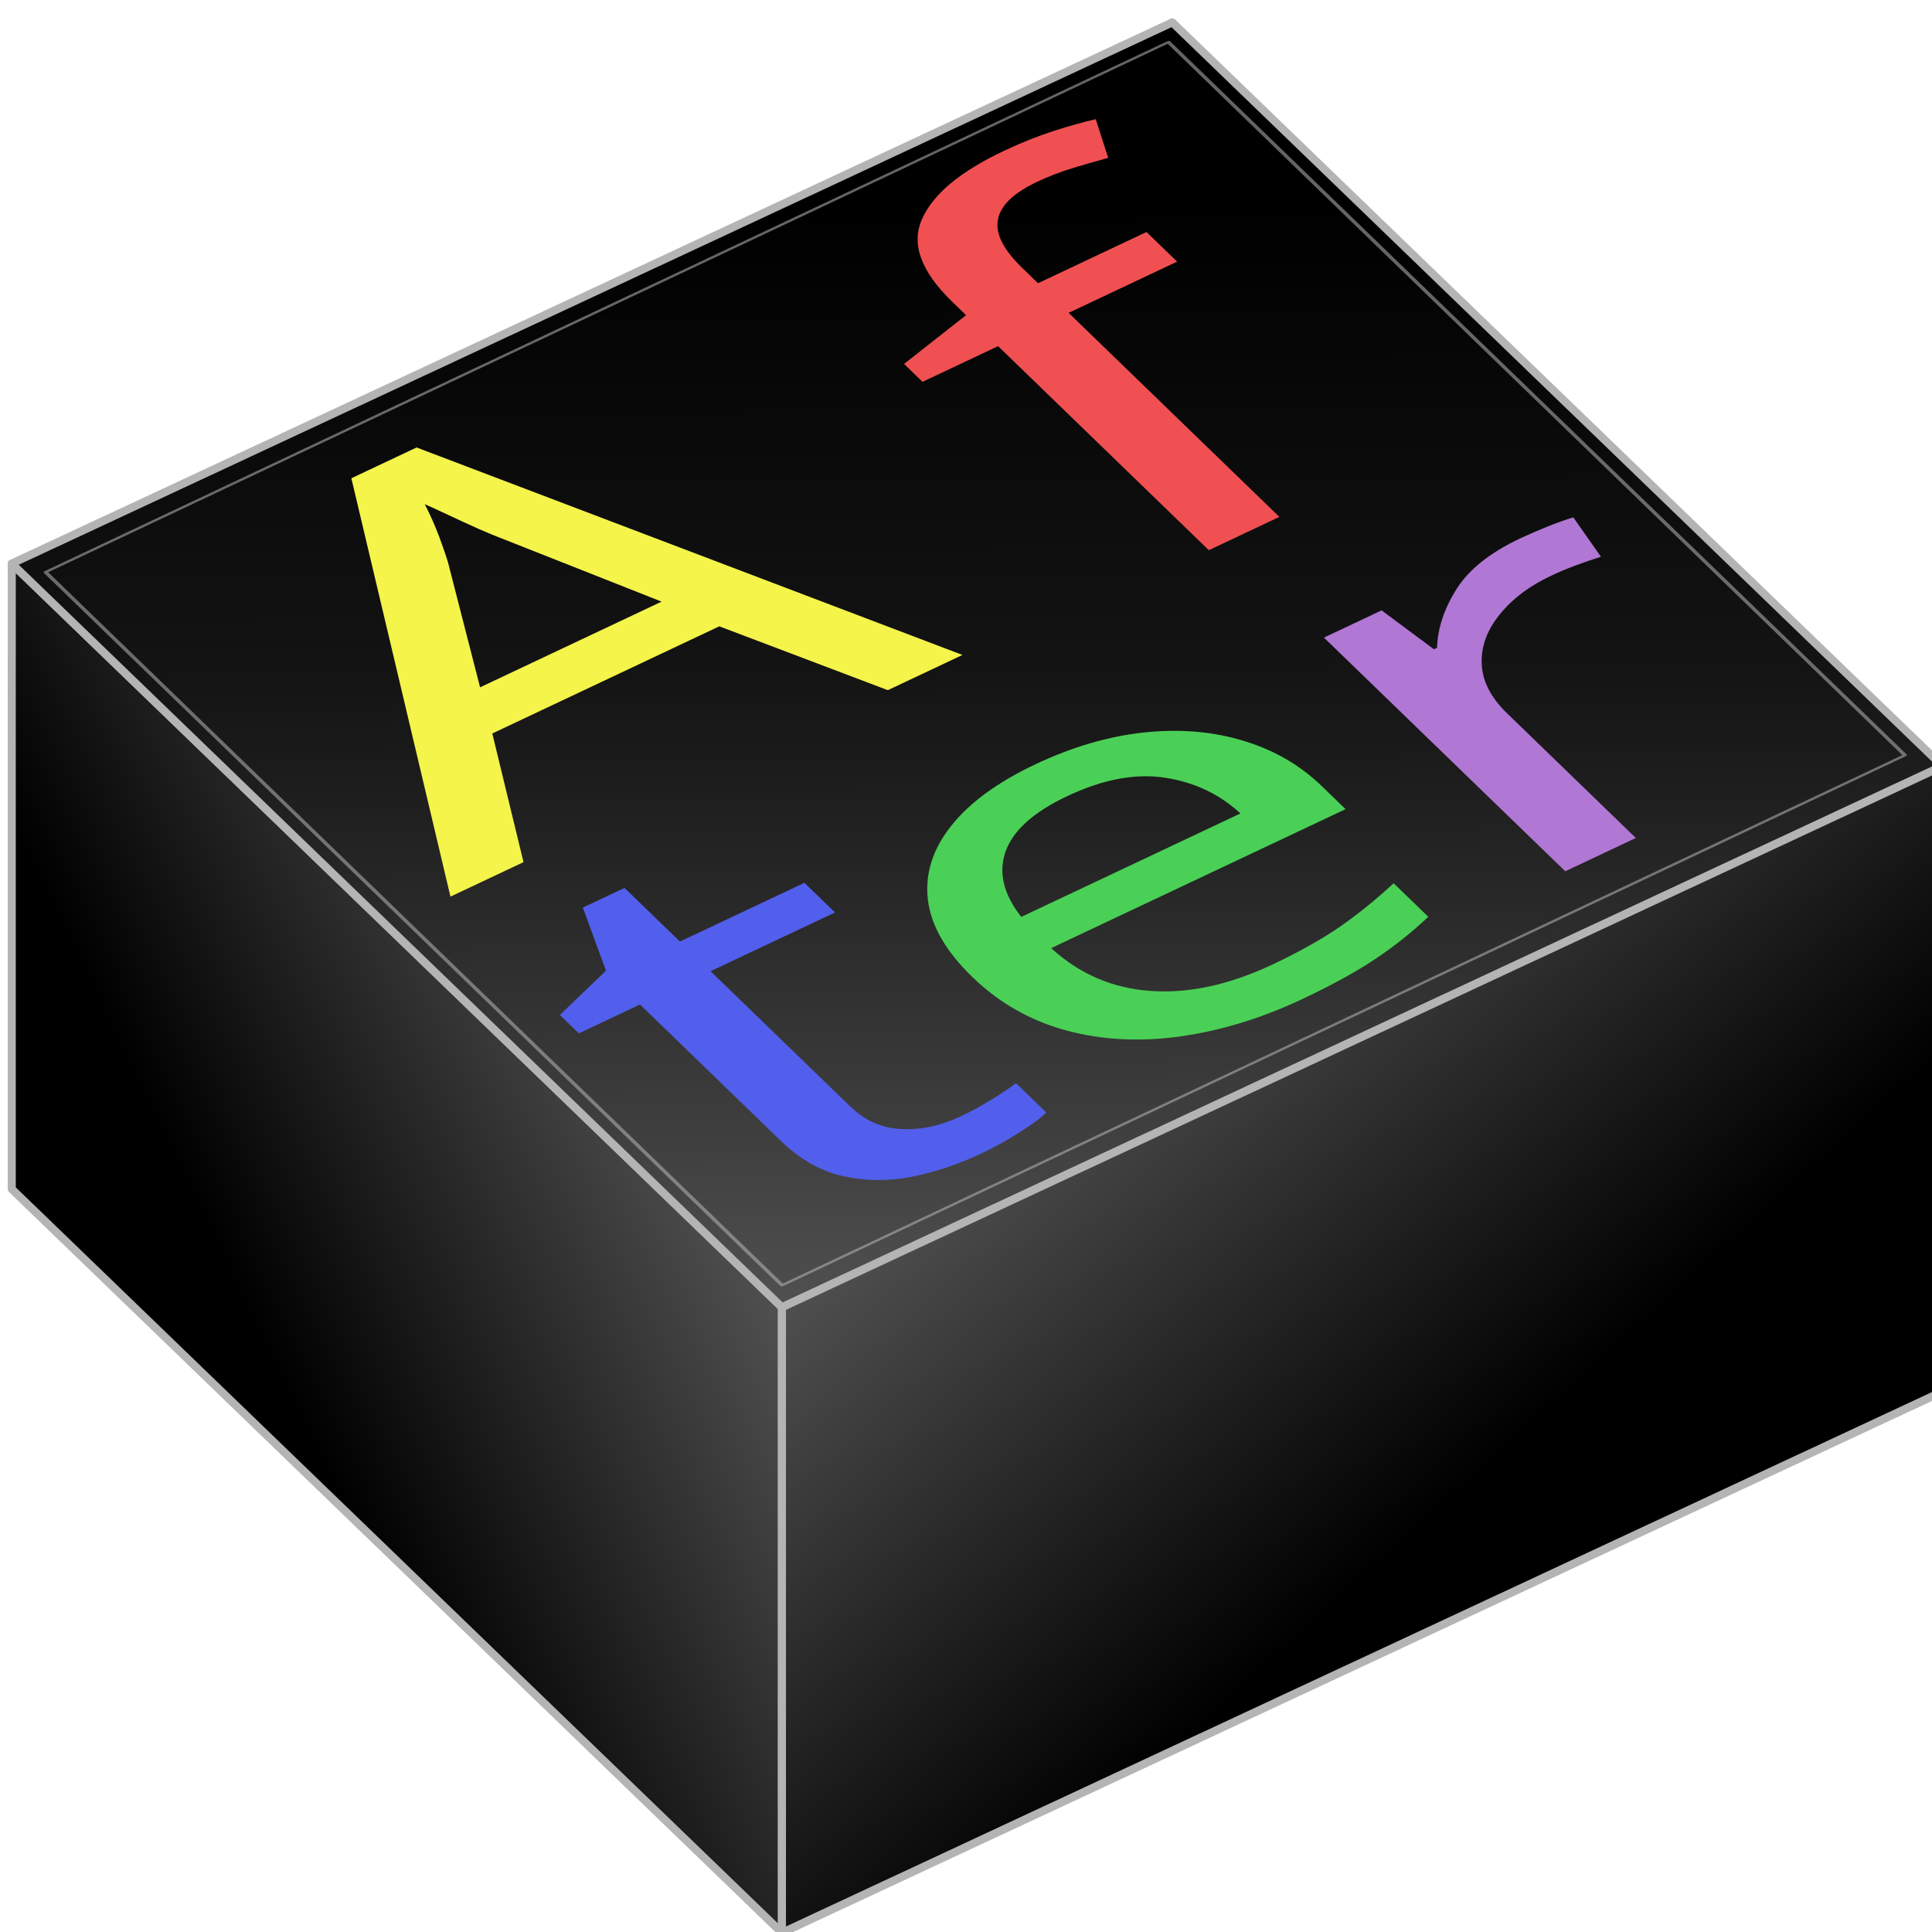
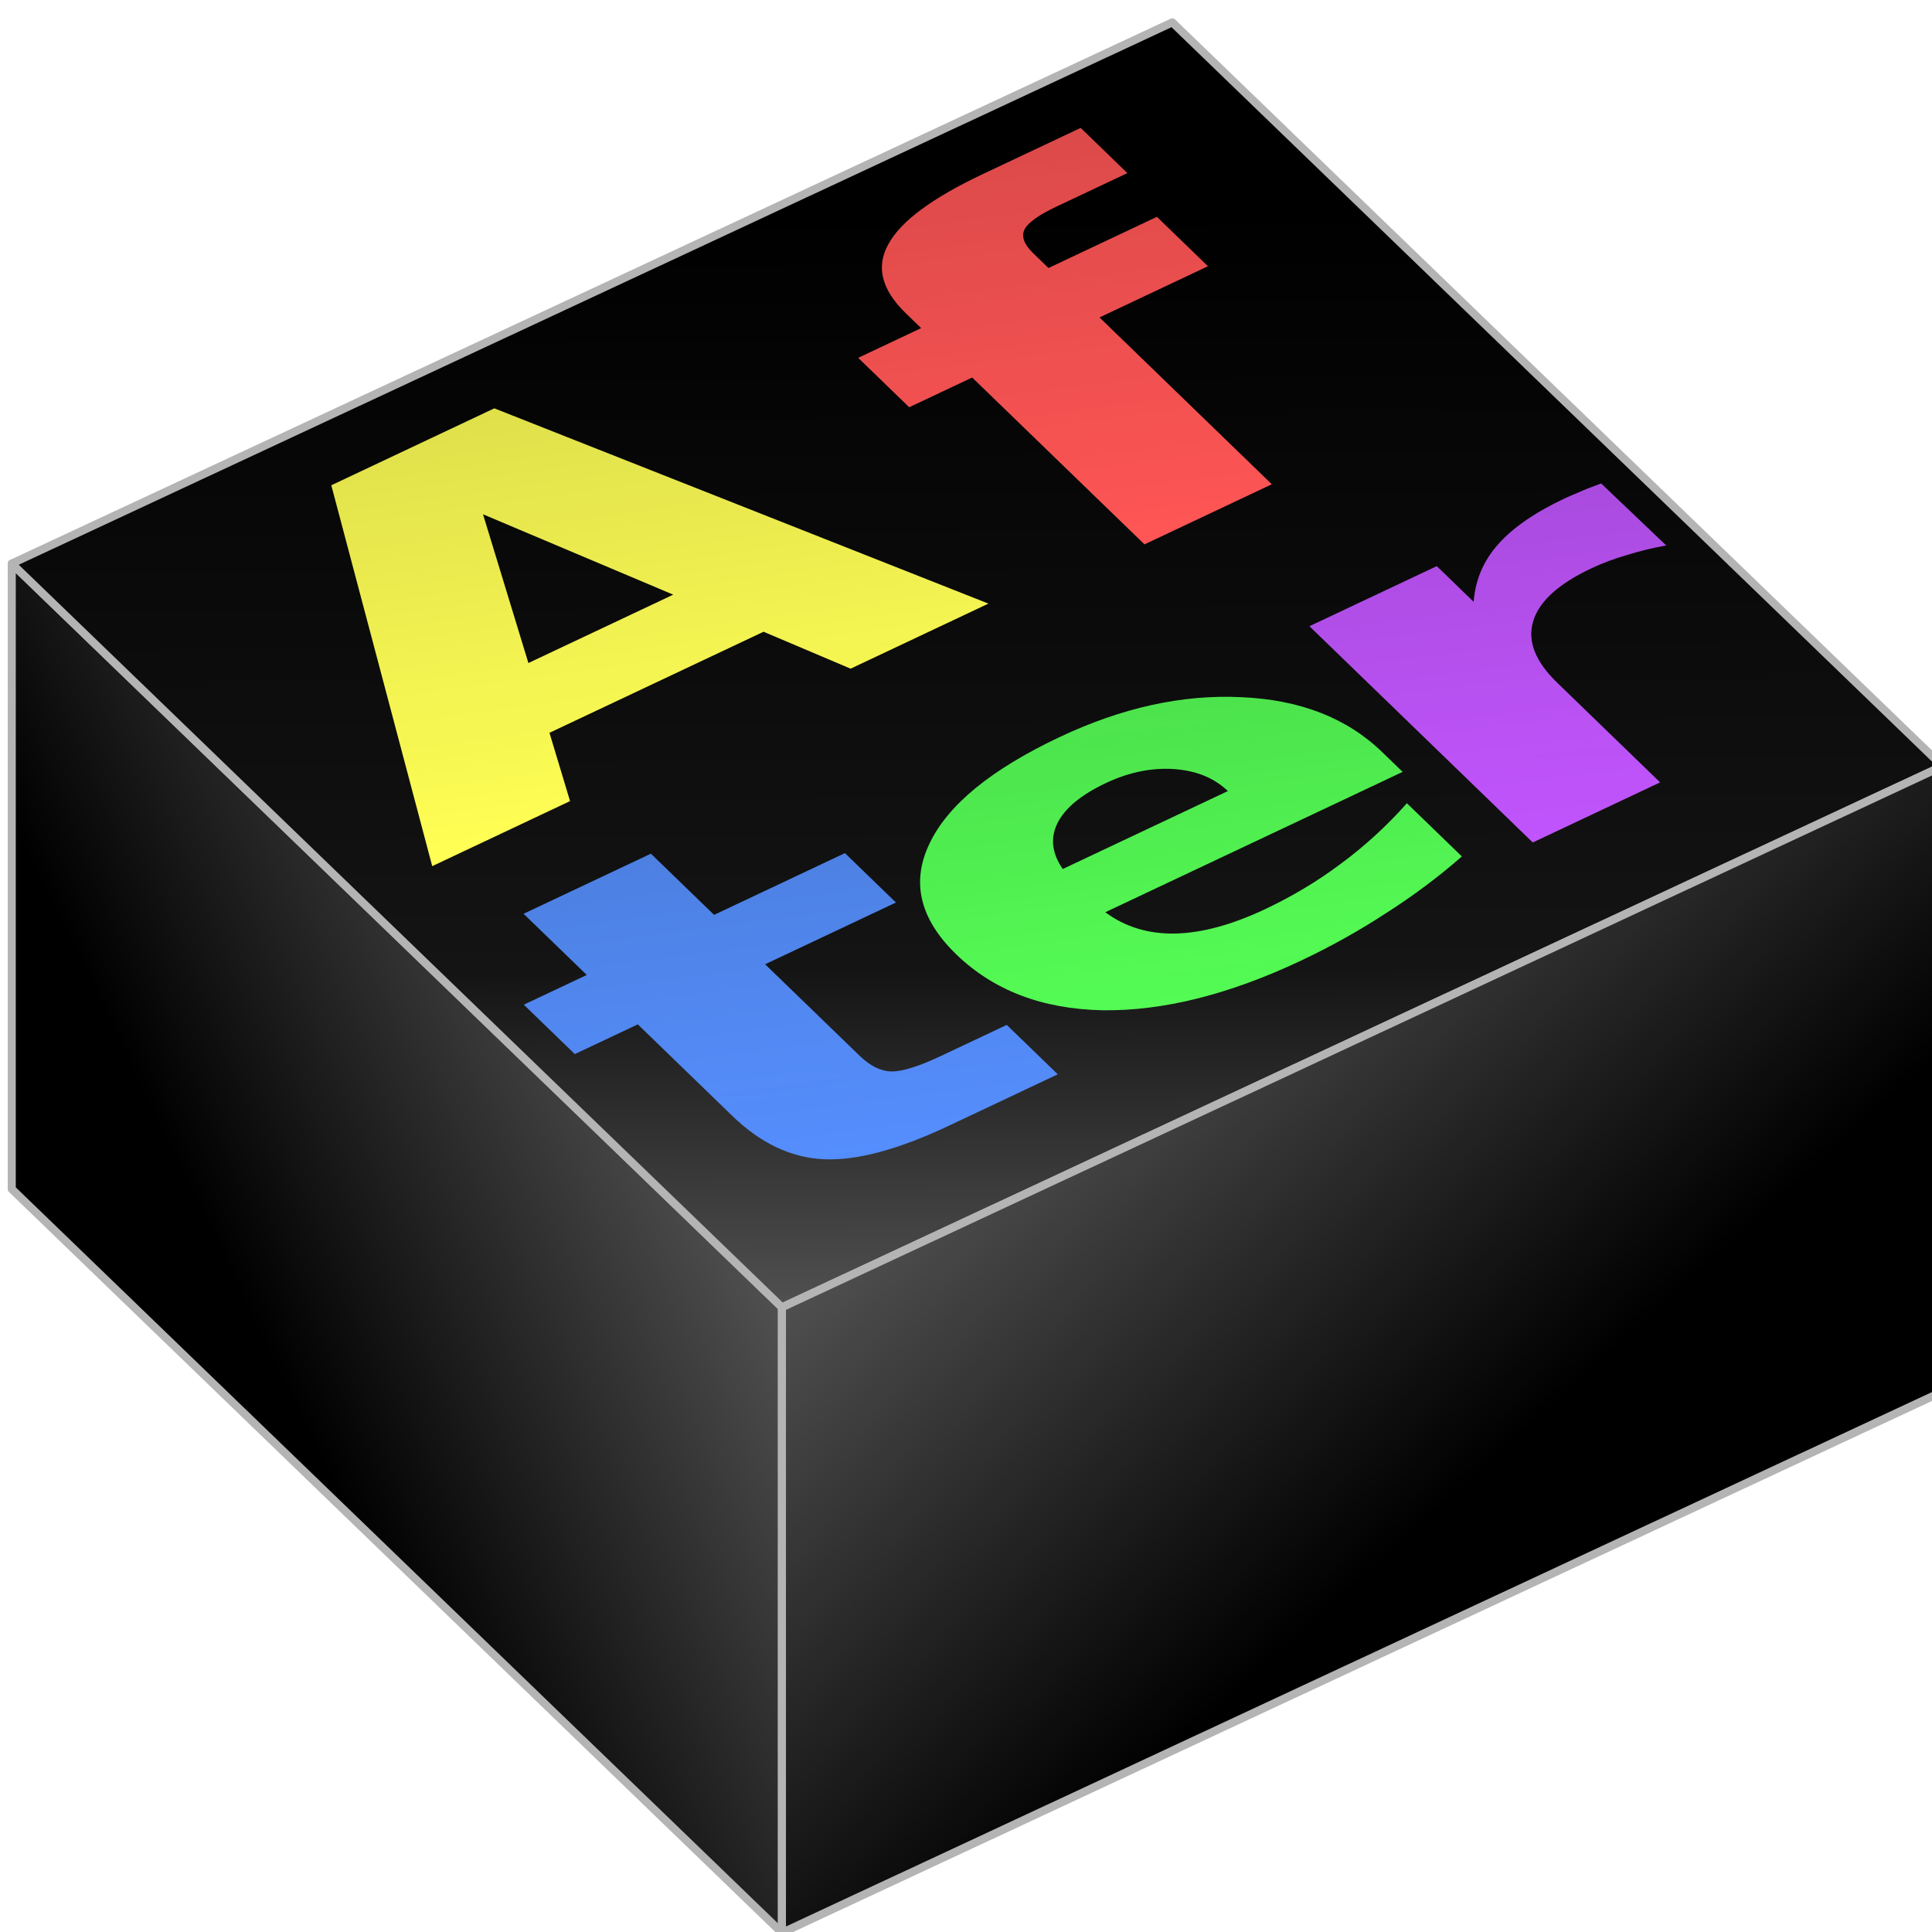
<svg xmlns="http://www.w3.org/2000/svg" xmlns:xlink="http://www.w3.org/1999/xlink" width="48" height="48" viewBox="0 0 48 48" id="svg2" version="1.1">
  <defs id="defs4">
+     <linearGradient id="linearGradient4382">
+       <stop style="stop-color:#c255ff;stop-opacity:1" offset="0" id="stop4384" />
+       <stop style="stop-color:#c255ff;stop-opacity:0.863" offset="1" id="stop4386" />
+     </linearGradient>
+     <linearGradient id="linearGradient4374">
+       <stop style="stop-color:#55ff55;stop-opacity:1" offset="0" id="stop4376" />
+       <stop style="stop-color:#55ff55;stop-opacity:0.863" offset="1" id="stop4378" />
+     </linearGradient>
+     <linearGradient id="linearGradient4366">
+       <stop style="stop-color:#558eff;stop-opacity:1" offset="0" id="stop4368" />
+       <stop style="stop-color:#5590ff;stop-opacity:0.863" offset="1" id="stop4370" />
+     </linearGradient>
+     <linearGradient id="linearGradient4356">
+       <stop style="stop-color:#ff5555;stop-opacity:1" offset="0" id="stop4358" />
+       <stop style="stop-color:#ff5555;stop-opacity:0.863" offset="1" id="stop4360" />
+     </linearGradient>
+     <linearGradient id="linearGradient4348">
+       <stop style="stop-color:#ffff55;stop-opacity:1" offset="0" id="stop4350" />
+       <stop style="stop-color:#ffff55;stop-opacity:0.863" offset="1" id="stop4352" />
+     </linearGradient>
    <linearGradient id="linearGradient4343">
      <stop style="stop-color:#505050;stop-opacity:1" offset="0" id="stop4345" />
      <stop style="stop-color:#000000;stop-opacity:1" offset="1" id="stop4347" />
    </linearGradient>
    <linearGradient id="linearGradient4335">
      <stop style="stop-color:#505050;stop-opacity:1" offset="0" id="stop4337" />
      <stop style="stop-color:#000000;stop-opacity:1" offset="1" id="stop4339" />
    </linearGradient>
    <linearGradient id="linearGradient4327">
      <stop style="stop-color:#505050;stop-opacity:1" offset="0" id="stop4329" />
-       <stop id="stop4351" offset="0.571" style="stop-color:#141414;stop-opacity:1" />
+       <stop id="stop4351" offset="0.305" style="stop-color:#141414;stop-opacity:1" />
      <stop style="stop-color:#000000;stop-opacity:1" offset="1" id="stop4331" />
    </linearGradient>
    <linearGradient xlink:href="#linearGradient4327" id="linearGradient4333" x1="19.478" y1="32.411" x2="19.343" y2="5.179" gradientUnits="userSpaceOnUse" />
    <linearGradient xlink:href="#linearGradient4335" id="linearGradient4341" x1="19.427" y1="32.277" x2="29.429" y2="43.268" gradientUnits="userSpaceOnUse" />
    <linearGradient xlink:href="#linearGradient4343" id="linearGradient4349" x1="19.399" y1="32.529" x2="8.661" y2="37.732" gradientUnits="userSpaceOnUse" />
+     <linearGradient xlink:href="#linearGradient4348" id="linearGradient4354" x1="-6.792" y1="29.549" x2="0.39" y2="16.135" gradientUnits="userSpaceOnUse" />
+     <linearGradient xlink:href="#linearGradient4356" id="linearGradient4364" x1="8.407" y1="29.613" x2="14.905" y2="18.033" gradientUnits="userSpaceOnUse" />
+     <linearGradient xlink:href="#linearGradient4366" id="linearGradient4372" x1="-6.369" y1="43.244" x2="-0.478" y2="32.668" gradientUnits="userSpaceOnUse" />
+     <linearGradient xlink:href="#linearGradient4374" id="linearGradient4380" x1="1.506" y1="44.389" x2="7.693" y2="32.908" gradientUnits="userSpaceOnUse" />
+     <linearGradient xlink:href="#linearGradient4382" id="linearGradient4388" x1="9.728" y1="43.853" x2="15.914" y2="33.149" gradientUnits="userSpaceOnUse" />
  </defs>
  <g id="layer2" style="display:inline">
    <path id="path4309" style="fill:#323232;fill-opacity:1;fill-rule:evenodd;stroke:none;stroke-width:1;stroke-linecap:butt;stroke-linejoin:round;stroke-miterlimit:4;stroke-dasharray:none;stroke-dashoffset:10.89;stroke-opacity:1" d="m 29.126,0.556 0,15.54 -28.834,13.446 0,-15.54 z" />
    <path id="path4311" style="fill:#323232;fill-opacity:1;fill-rule:evenodd;stroke:none;stroke-width:1;stroke-linecap:butt;stroke-linejoin:round;stroke-miterlimit:4;stroke-dasharray:none;stroke-dashoffset:10.89;stroke-opacity:1" d="M 48.261,34.574 19.427,48.02 0.292,29.541 29.126,16.096 Z" />
    <path id="path4313" style="fill:#323232;fill-opacity:1;fill-rule:evenodd;stroke:none;stroke-width:1;stroke-linecap:butt;stroke-linejoin:round;stroke-miterlimit:4;stroke-dasharray:none;stroke-dashoffset:10.89;stroke-opacity:1" d="m 48.261,19.034 0,15.54 -19.135,-18.478 0,-15.54 z" />
    <path id="path4315" style="fill:url(#linearGradient4349);fill-opacity:1;fill-rule:evenodd;stroke:#b4b4b4;stroke-width:0.2;stroke-linecap:butt;stroke-linejoin:round;stroke-miterlimit:4;stroke-dasharray:none;stroke-dashoffset:10.89;stroke-opacity:1" d="m 19.427,32.48 0,15.54 -19.135,-18.478 0,-15.54 z" />
    <path id="path4317" style="fill:url(#linearGradient4333);fill-opacity:1;fill-rule:evenodd;stroke:#b4b4b4;stroke-width:0.2;stroke-linecap:butt;stroke-linejoin:round;stroke-miterlimit:4;stroke-dasharray:none;stroke-dashoffset:10.89;stroke-opacity:1" d="M 48.261,19.034 19.427,32.48 0.292,14.002 29.126,0.556 Z" />
    <path id="path4319" style="fill:url(#linearGradient4341);fill-opacity:1;fill-rule:evenodd;stroke:#b4b4b4;stroke-width:0.2;stroke-linecap:butt;stroke-linejoin:round;stroke-miterlimit:4;stroke-dasharray:none;stroke-dashoffset:10.89;stroke-opacity:1" d="m 48.261,19.034 0,15.54 -28.834,13.446 0,-15.54 z" />
-     <g id="g4487" transform="matrix(0.498532,-0.2353158,0.2796946,0.2708132,24.75501,43.87107)">
-       <text id="text4456" y="-69.5" x="11.786" style="font-style:normal;font-variant:normal;font-weight:500;font-stretch:normal;font-size:40px;line-height:125%;font-family:'Goha-Tibeb Zemen';-inkscape-font-specification:'Goha-Tibeb Zemen Medium';letter-spacing:0px;word-spacing:0px;fill:#f9f94c;fill-opacity:1;stroke:none;stroke-width:1px;stroke-linecap:butt;stroke-linejoin:miter;stroke-opacity:1" xml:space="preserve">
-         <tspan y="-69.5" x="11.786" id="tspan4458">A</tspan>
-       </text>
-       <text id="text4460" y="-68.786" x="44.821" style="font-style:normal;font-variant:normal;font-weight:500;font-stretch:normal;font-size:40px;line-height:125%;font-family:'Goha-Tibeb Zemen';-inkscape-font-specification:'Goha-Tibeb Zemen Medium';letter-spacing:0px;word-spacing:0px;fill:#f55254;fill-opacity:1;stroke:none;stroke-width:1px;stroke-linecap:butt;stroke-linejoin:miter;stroke-opacity:1" xml:space="preserve">
-         <tspan y="-68.786" x="44.821" id="tspan4462">f</tspan>
-       </text>
-       <text id="text4464" y="-38.607" x="10.714" style="font-style:normal;font-variant:normal;font-weight:500;font-stretch:normal;font-size:40px;line-height:125%;font-family:'Goha-Tibeb Zemen';-inkscape-font-specification:'Goha-Tibeb Zemen Medium';letter-spacing:0px;word-spacing:0px;fill:#5461f1;fill-opacity:1;stroke:none;stroke-width:1px;stroke-linecap:butt;stroke-linejoin:miter;stroke-opacity:1" xml:space="preserve">
-         <tspan y="-38.607" x="10.714" id="tspan4466">t</tspan>
-       </text>
-       <text id="text4468" y="-38.786" x="24.286" style="font-style:normal;font-variant:normal;font-weight:500;font-stretch:normal;font-size:40px;line-height:125%;font-family:'Goha-Tibeb Zemen';-inkscape-font-specification:'Goha-Tibeb Zemen Medium';letter-spacing:0px;word-spacing:0px;fill:#4bd458;fill-opacity:1;stroke:none;stroke-width:1px;stroke-linecap:butt;stroke-linejoin:miter;stroke-opacity:1" xml:space="preserve">
-         <tspan y="-38.786" x="24.286" id="tspan4470">e</tspan>
-       </text>
-       <text id="text4472" y="-38.607" x="46.607" style="font-style:normal;font-variant:normal;font-weight:500;font-stretch:normal;font-size:40px;line-height:125%;font-family:'Goha-Tibeb Zemen';-inkscape-font-specification:'Goha-Tibeb Zemen Medium';letter-spacing:0px;word-spacing:0px;fill:#b579d8;fill-opacity:1;stroke:none;stroke-width:1px;stroke-linecap:butt;stroke-linejoin:miter;stroke-opacity:1" xml:space="preserve">
-         <tspan y="-38.607" x="46.607" id="tspan4474">r</tspan>
-       </text>
-       <rect y="-101.302" x="9.448" height="65.425" width="55.96" id="rect4485" style="opacity:0.553;fill:#141414;fill-opacity:0.039;fill-rule:evenodd;stroke:#b4b4b4;stroke-width:0.168;stroke-linecap:butt;stroke-linejoin:round;stroke-miterlimit:4;stroke-dasharray:none;stroke-dashoffset:10.89;stroke-opacity:1" />
-     </g>
+     <text xml:space="preserve" style="font-style:normal;font-variant:normal;font-weight:bold;font-stretch:normal;font-size:16.25px;line-height:125%;font-family:'DejaVu Sans';-inkscape-font-specification:'DejaVu Sans, Bold';text-align:start;letter-spacing:0px;word-spacing:0px;writing-mode:lr;text-anchor:start;fill:url(#linearGradient4354);fill-opacity:1;stroke:none;stroke-width:1px;stroke-linecap:butt;stroke-linejoin:miter;stroke-opacity:1" x="-7.018" y="29.582" id="text4456" transform="matrix(1.112458,-0.5250995,0.6241292,0.6043107,0,0)">
+       <tspan id="tspan4458" x="-7.018" y="29.582" style="fill-opacity:1;fill:url(#linearGradient4354)">A</tspan>
+     </text>
+     <text xml:space="preserve" style="font-style:normal;font-variant:normal;font-weight:bold;font-stretch:normal;font-size:16.25px;line-height:125%;font-family:'DejaVu Sans';-inkscape-font-specification:'DejaVu Sans, Bold';text-align:start;letter-spacing:0px;word-spacing:0px;writing-mode:lr;text-anchor:start;fill:url(#linearGradient4364);fill-opacity:1;stroke:none;stroke-width:1px;stroke-linecap:butt;stroke-linejoin:miter;stroke-opacity:1" x="7.022" y="29.977" id="text4460" transform="matrix(1.112458,-0.5250995,0.6241292,0.6043107,0,0)">
+       <tspan id="tspan4462" x="7.022" y="29.977" style="fill:url(#linearGradient4364);fill-opacity:1">f</tspan>
+     </text>
+     <text xml:space="preserve" style="font-style:normal;font-variant:normal;font-weight:bold;font-stretch:normal;font-size:16.25px;line-height:125%;font-family:'DejaVu Sans';-inkscape-font-specification:'DejaVu Sans, Bold';text-align:start;letter-spacing:0px;word-spacing:0px;writing-mode:lr-tb;text-anchor:start;fill:url(#linearGradient4372);fill-opacity:1;stroke:none;stroke-width:1px;stroke-linecap:butt;stroke-linejoin:miter;stroke-opacity:1" x="-7.935" y="43.49" id="text4464" transform="matrix(1.112458,-0.5250995,0.6241292,0.6043107,0,0)">
+       <tspan id="tspan4466" x="-7.935" y="43.49" style="fill-opacity:1;fill:url(#linearGradient4372)">t</tspan>
+     </text>
+     <text xml:space="preserve" style="font-style:normal;font-variant:normal;font-weight:bold;font-stretch:normal;font-size:16.25px;line-height:125%;font-family:'DejaVu Sans';-inkscape-font-specification:'DejaVu Sans, Bold';text-align:start;letter-spacing:0px;word-spacing:0px;writing-mode:lr-tb;text-anchor:start;fill:url(#linearGradient4380);fill-opacity:1;stroke:none;stroke-width:1px;stroke-linecap:butt;stroke-linejoin:miter;stroke-opacity:1" x="-1.143" y="43.288" id="text4468" transform="matrix(1.112458,-0.5250995,0.6241292,0.6043107,0,0)">
+       <tspan id="tspan4470" x="-1.143" y="43.288" style="fill-opacity:1;fill:url(#linearGradient4380)">e</tspan>
+     </text>
+     <text xml:space="preserve" style="font-style:normal;font-variant:normal;font-weight:bold;font-stretch:normal;font-size:16.25px;line-height:125%;font-family:'DejaVu Sans';-inkscape-font-specification:'DejaVu Sans, Bold';text-align:start;letter-spacing:0px;word-spacing:0px;writing-mode:lr-tb;text-anchor:start;fill:url(#linearGradient4388);fill-opacity:1;stroke:none;stroke-width:1px;stroke-linecap:butt;stroke-linejoin:miter;stroke-opacity:1" x="8.589" y="43.28" id="text4472" transform="matrix(1.112458,-0.5250995,0.6241292,0.6043107,0,0)">
+       <tspan id="tspan4474" x="8.589" y="43.28" style="fill-opacity:1;fill:url(#linearGradient4388)">r</tspan>
+     </text>
  </g>
</svg>
